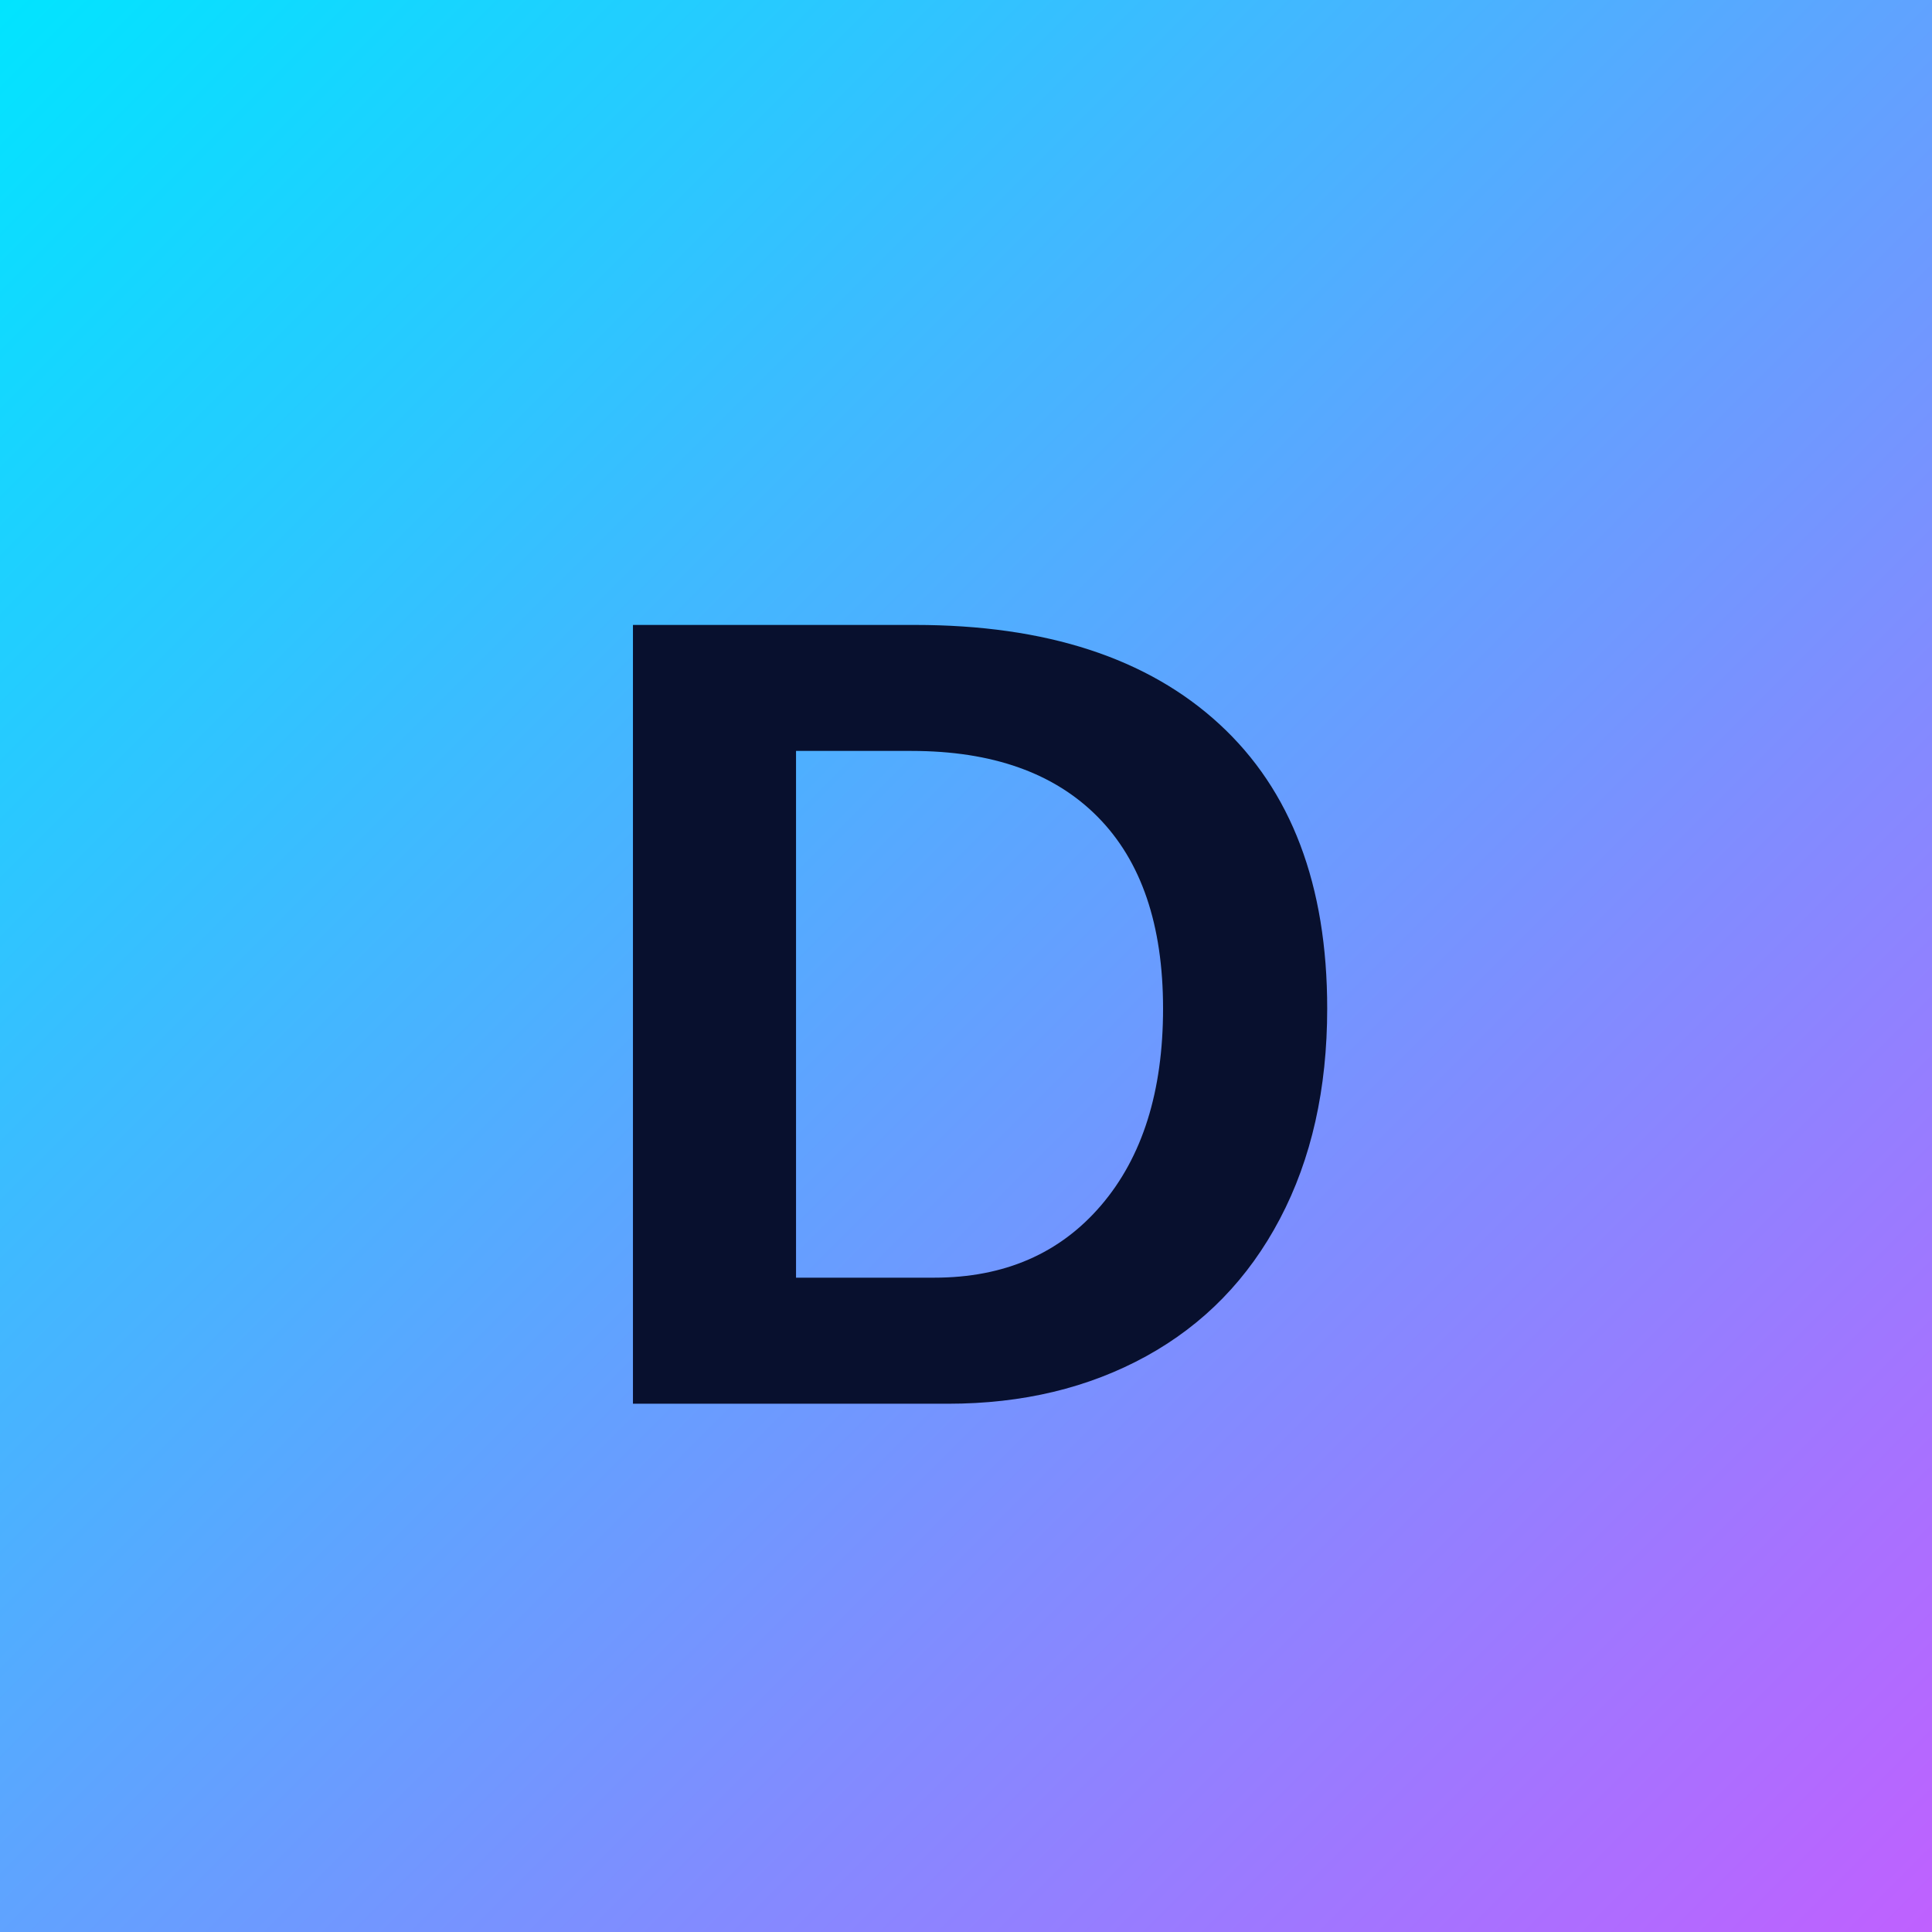
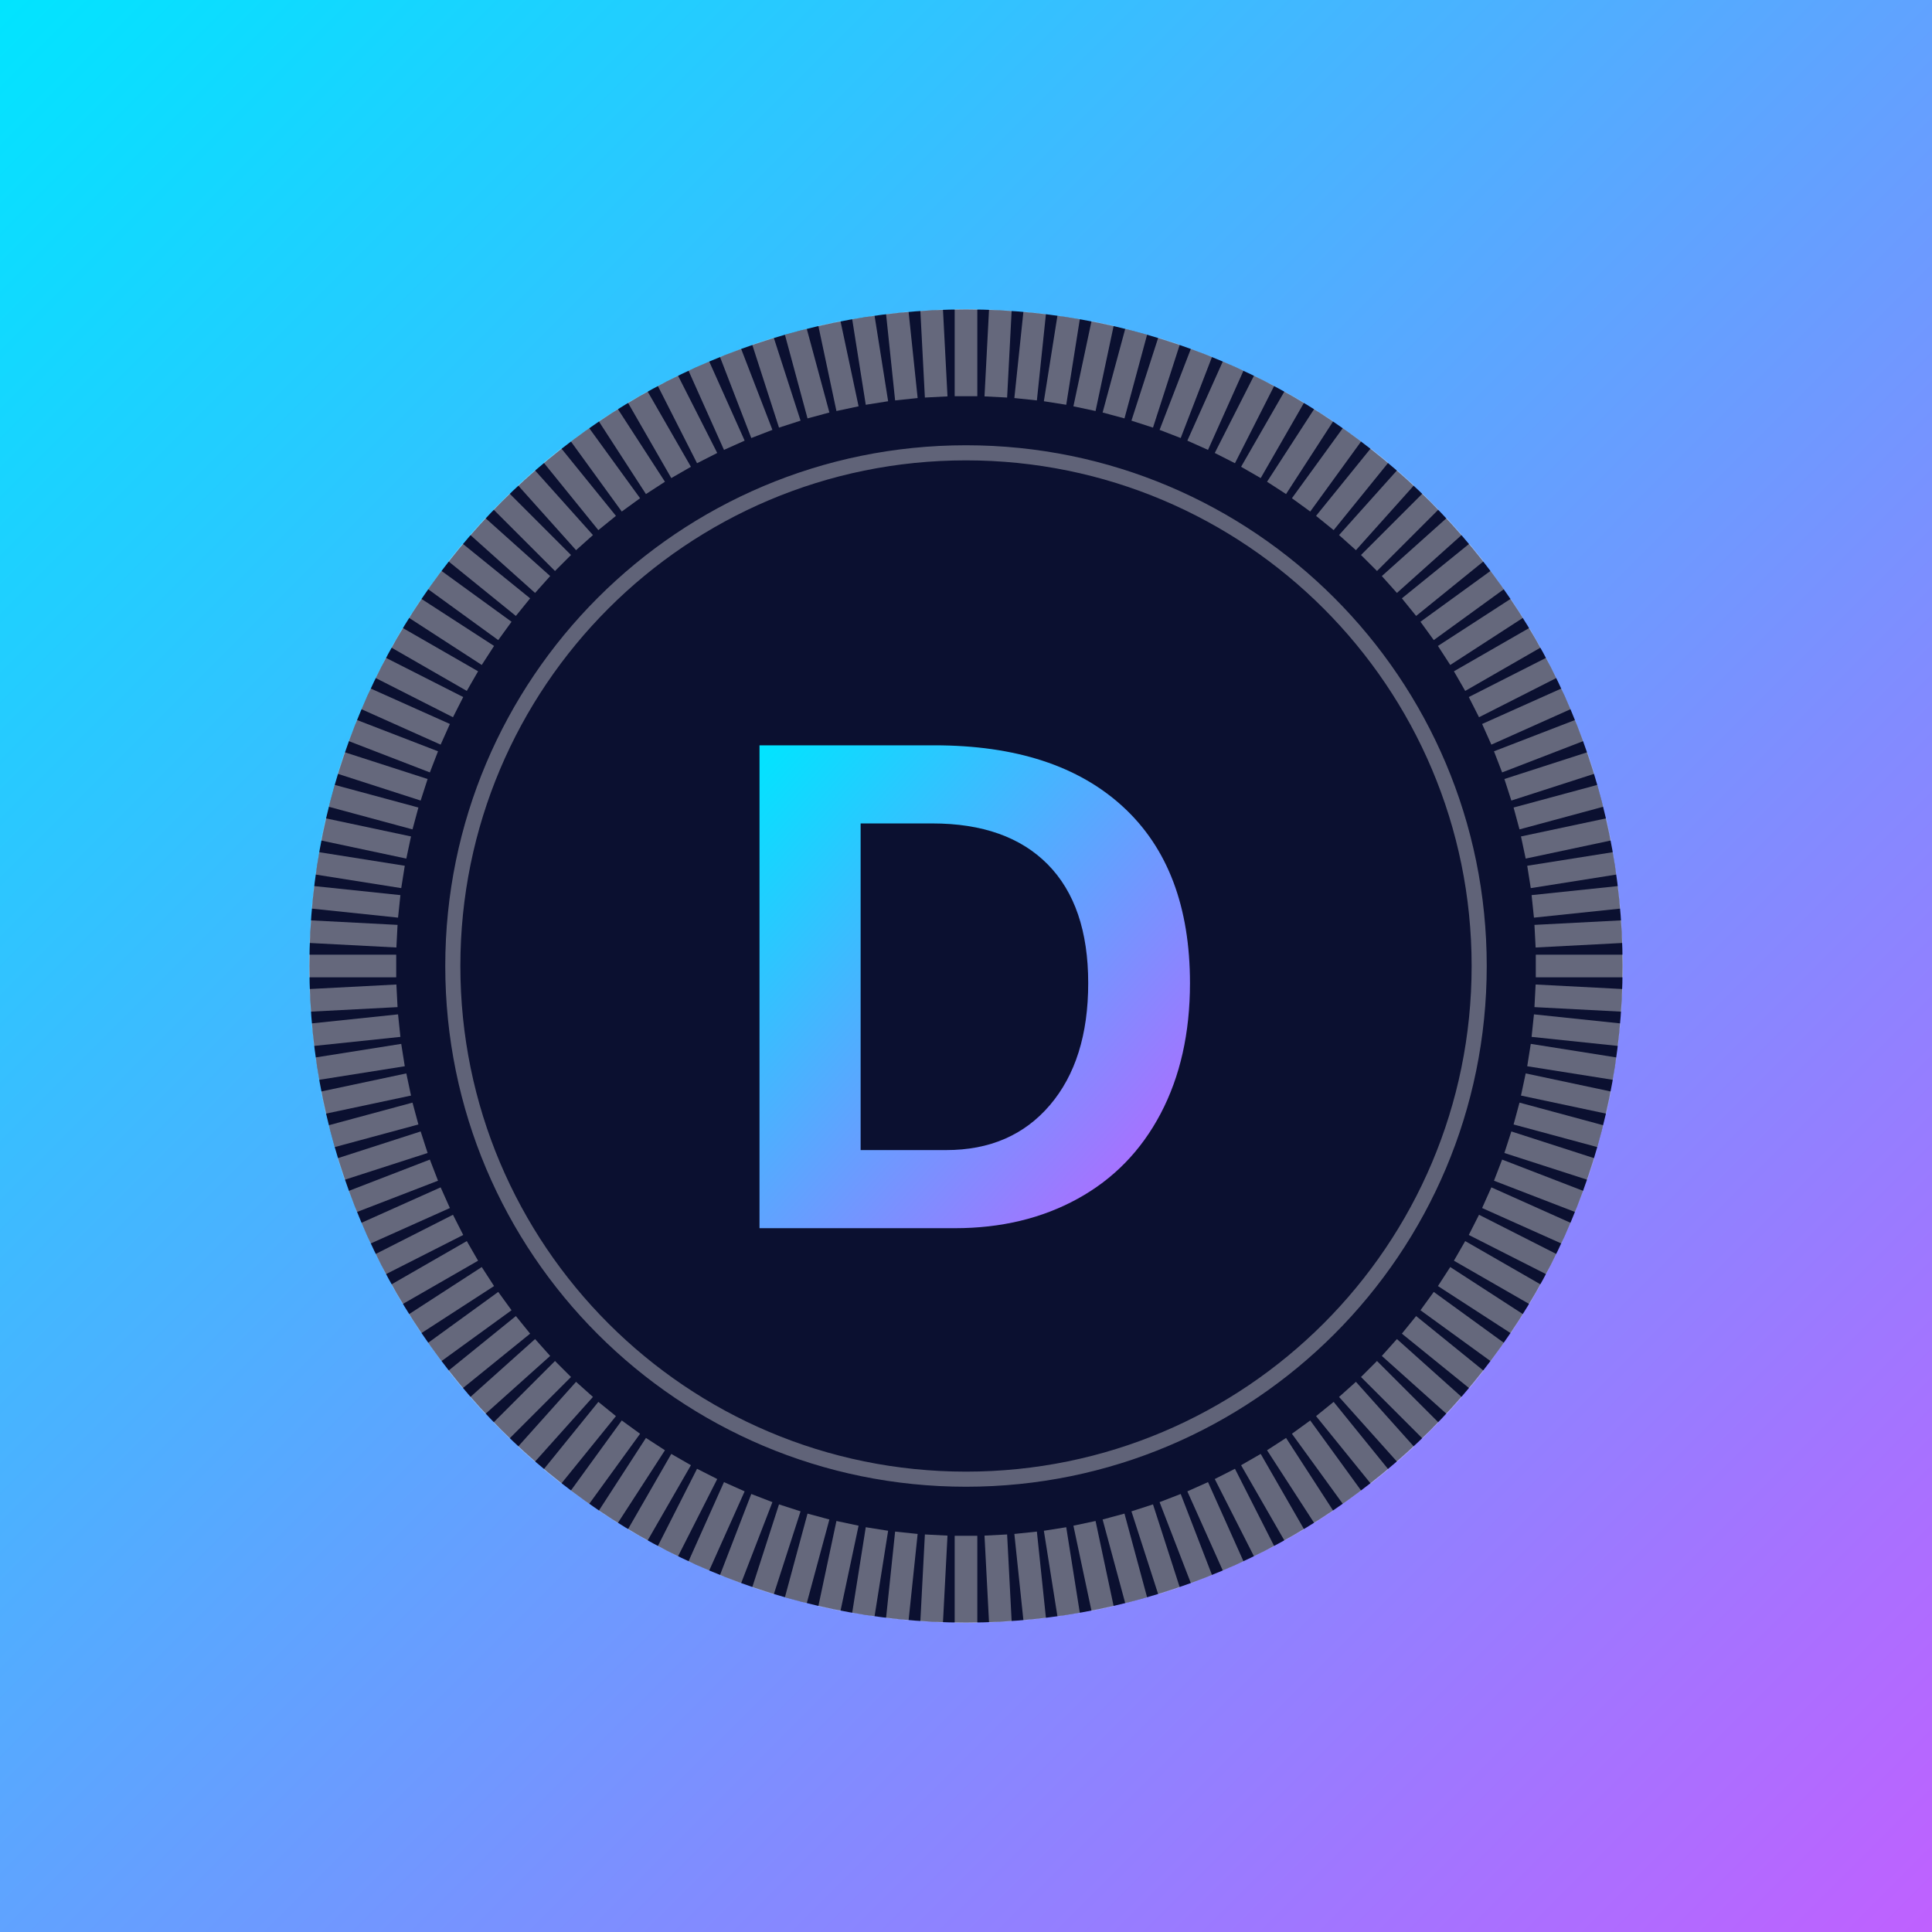
<svg xmlns="http://www.w3.org/2000/svg" viewBox="0 0 512 512">
  <defs>
    <linearGradient id="g" x1="0" y1="0" x2="1" y2="1">
      <stop offset="0%" stop-color="#00e5ff" />
      <stop offset="100%" stop-color="#c060ff" />
    </linearGradient>
  </defs>
  <rect width="512" height="512" fill="url(#g)" />
-   <text x="256" y="268" text-anchor="middle" dominant-baseline="central" font-family="'Segoe UI', Arial, Helvetica, sans-serif" font-weight="800" font-size="300" fill="#08102e">D</text>
+   <circle cx="256" cy="256" r="174" fill="#0b1030" />
+   <g stroke="#ffffff" stroke-opacity="0.37" stroke-width="6">
+     <line x1="407.0" y1="256.0" x2="430.1" y2="256.0" />
+     <line x1="406.8" y1="263.9" x2="429.8" y2="265.1" />
+     <line x1="406.2" y1="271.8" x2="429.1" y2="274.2" />
+     <line x1="405.2" y1="279.6" x2="427.9" y2="283.2" />
+     <line x1="403.7" y1="287.4" x2="426.3" y2="292.2" />
+     <line x1="401.9" y1="295.1" x2="424.1" y2="301.1" />
+     <line x1="399.6" y1="302.7" x2="421.6" y2="309.8" />
+     <line x1="397.0" y1="310.1" x2="418.5" y2="318.4" />
+     <line x1="394.0" y1="317.4" x2="415.0" y2="326.8" />
+     <line x1="390.6" y1="324.6" x2="411.1" y2="335.0" />
+     <line x1="386.8" y1="331.5" x2="406.8" y2="343.0" />
+     <line x1="382.7" y1="338.3" x2="402.0" y2="350.8" />
+     <line x1="378.2" y1="344.8" x2="396.8" y2="358.3" />
+     <line x1="373.4" y1="351.1" x2="391.3" y2="365.6" />
+     <line x1="368.2" y1="357.1" x2="385.4" y2="372.5" />
+     <line x1="362.8" y1="362.8" x2="379.1" y2="379.1" />
+     <line x1="357.1" y1="368.2" x2="372.5" y2="385.4" />
+     <line x1="351.1" y1="373.4" x2="365.6" y2="391.3" />
+     <line x1="344.8" y1="378.2" x2="358.3" y2="396.8" />
+     <line x1="338.3" y1="382.7" x2="350.8" y2="402.0" />
+     <line x1="331.5" y1="386.8" x2="343.0" y2="406.8" />
+     <line x1="324.6" y1="390.6" x2="335.0" y2="411.1" />
+     <line x1="317.4" y1="394.0" x2="326.8" y2="415.0" />
+     <line x1="310.1" y1="397.0" x2="318.4" y2="418.5" />
+     <line x1="302.7" y1="399.6" x2="309.8" y2="421.6" />
+     <line x1="295.1" y1="401.9" x2="301.1" y2="424.1" />
+     <line x1="287.4" y1="403.7" x2="292.2" y2="426.3" />
+     <line x1="279.6" y1="405.2" x2="283.2" y2="427.9" />
+     <line x1="271.8" y1="406.2" x2="274.2" y2="429.1" />
+     <line x1="263.9" y1="406.8" x2="265.1" y2="429.8" />
+     <line x1="256.0" y1="407.0" x2="256.0" y2="430.1" />
+     <line x1="248.1" y1="406.8" x2="246.9" y2="429.8" />
+     <line x1="240.2" y1="406.2" x2="237.8" y2="429.1" />
+     <line x1="232.4" y1="405.2" x2="228.8" y2="427.9" />
+     <line x1="224.6" y1="403.7" x2="219.8" y2="426.3" />
+     <line x1="216.9" y1="401.9" x2="210.9" y2="424.1" />
+     <line x1="209.3" y1="399.6" x2="202.2" y2="421.6" />
+     <line x1="201.9" y1="397.0" x2="193.6" y2="418.5" />
+     <line x1="194.6" y1="394.0" x2="185.2" y2="415.0" />
+     <line x1="187.4" y1="390.6" x2="177.0" y2="411.1" />
+     <line x1="180.5" y1="386.8" x2="169.0" y2="406.8" />
+     <line x1="173.7" y1="382.7" x2="161.2" y2="402.0" />
+     <line x1="167.2" y1="378.2" x2="153.7" y2="396.8" />
+     <line x1="160.9" y1="373.4" x2="146.4" y2="391.3" />
+     <line x1="154.9" y1="368.2" x2="139.5" y2="385.4" />
+     <line x1="149.2" y1="362.8" x2="132.9" y2="379.1" />
+     <line x1="143.8" y1="357.1" x2="126.6" y2="372.5" />
+     <line x1="138.6" y1="351.1" x2="120.7" y2="365.6" />
+     <line x1="133.8" y1="344.8" x2="115.2" y2="358.3" />
+     <line x1="129.3" y1="338.3" x2="110.0" y2="350.8" />
+     <line x1="125.2" y1="331.5" x2="105.2" y2="343.0" />
+     <line x1="121.4" y1="324.6" x2="100.9" y2="335.0" />
+     <line x1="118.0" y1="317.4" x2="97.0" y2="326.8" />
+     <line x1="115.0" y1="310.1" x2="93.5" y2="318.4" />
+     <line x1="112.4" y1="302.7" x2="90.4" y2="309.8" />
+     <line x1="110.1" y1="295.1" x2="87.9" y2="301.1" />
+     <line x1="108.3" y1="287.4" x2="85.7" y2="292.2" />
+     <line x1="106.8" y1="279.6" x2="84.1" y2="283.2" />
+     <line x1="105.8" y1="271.8" x2="82.9" y2="274.2" />
+     <line x1="105.2" y1="263.9" x2="82.2" y2="265.1" />
+     <line x1="105.0" y1="256.0" x2="81.9" y2="256.0" />
+     <line x1="105.2" y1="248.1" x2="82.2" y2="246.9" />
+     <line x1="105.8" y1="240.2" x2="82.9" y2="237.8" />
+     <line x1="106.8" y1="232.4" x2="84.1" y2="228.8" />
+     <line x1="108.3" y1="224.6" x2="85.7" y2="219.8" />
+     <line x1="110.1" y1="216.9" x2="87.9" y2="210.9" />
+     <line x1="112.4" y1="209.3" x2="90.4" y2="202.2" />
+     <line x1="115.0" y1="201.9" x2="93.5" y2="193.6" />
+     <line x1="118.0" y1="194.6" x2="97.0" y2="185.2" />
+     <line x1="121.4" y1="187.4" x2="100.9" y2="177.0" />
+     <line x1="125.2" y1="180.5" x2="105.2" y2="169.0" />
+     <line x1="129.3" y1="173.7" x2="110.0" y2="161.2" />
+     <line x1="133.8" y1="167.2" x2="115.2" y2="153.7" />
+     <line x1="138.6" y1="160.9" x2="120.7" y2="146.4" />
+     <line x1="143.8" y1="154.9" x2="126.6" y2="139.5" />
+     <line x1="149.2" y1="149.2" x2="132.9" y2="132.9" />
+     <line x1="154.9" y1="143.8" x2="139.5" y2="126.6" />
+     <line x1="160.9" y1="138.6" x2="146.4" y2="120.7" />
+     <line x1="167.2" y1="133.8" x2="153.7" y2="115.2" />
+     <line x1="173.7" y1="129.3" x2="161.2" y2="110.0" />
+     <line x1="180.5" y1="125.2" x2="169.0" y2="105.2" />
+     <line x1="187.4" y1="121.4" x2="177.0" y2="100.9" />
+     <line x1="194.6" y1="118.0" x2="185.2" y2="97.0" />
+     <line x1="201.9" y1="115.0" x2="193.6" y2="93.5" />
+     <line x1="209.3" y1="112.4" x2="202.2" y2="90.4" />
+     <line x1="216.9" y1="110.1" x2="210.9" y2="87.9" />
+     <line x1="224.6" y1="108.3" x2="219.8" y2="85.7" />
+     <line x1="232.4" y1="106.8" x2="228.8" y2="84.1" />
+     <line x1="240.2" y1="105.8" x2="237.8" y2="82.9" />
+     <line x1="248.1" y1="105.2" x2="246.9" y2="82.2" />
+     <line x1="256.0" y1="105.0" x2="256.0" y2="81.9" />
+     <line x1="263.9" y1="105.2" x2="265.1" y2="82.2" />
+     <line x1="271.8" y1="105.8" x2="274.2" y2="82.9" />
+     <line x1="279.6" y1="106.8" x2="283.2" y2="84.1" />
+     <line x1="287.4" y1="108.3" x2="292.2" y2="85.7" />
+     <line x1="295.1" y1="110.1" x2="301.1" y2="87.9" />
+     <line x1="302.7" y1="112.4" x2="309.8" y2="90.4" />
+     <line x1="310.1" y1="115.0" x2="318.4" y2="93.5" />
+     <line x1="317.4" y1="118.0" x2="326.8" y2="97.0" />
+     <line x1="324.6" y1="121.4" x2="335.0" y2="100.9" />
+     <line x1="331.5" y1="125.2" x2="343.0" y2="105.2" />
+     <line x1="338.3" y1="129.3" x2="350.8" y2="110.0" />
+     <line x1="344.8" y1="133.8" x2="358.3" y2="115.2" />
+     <line x1="351.1" y1="138.6" x2="365.6" y2="120.7" />
+     <line x1="357.1" y1="143.8" x2="372.5" y2="126.6" />
+     <line x1="362.8" y1="149.2" x2="379.1" y2="132.9" />
+     <line x1="368.2" y1="154.9" x2="385.4" y2="139.5" />
+     <line x1="373.4" y1="160.9" x2="391.3" y2="146.4" />
+     <line x1="378.2" y1="167.2" x2="396.8" y2="153.7" />
+     <line x1="382.7" y1="173.7" x2="402.0" y2="161.2" />
+     <line x1="386.8" y1="180.5" x2="406.8" y2="169.0" />
+     <line x1="390.6" y1="187.4" x2="411.1" y2="177.0" />
+     <line x1="394.0" y1="194.6" x2="415.0" y2="185.2" />
+     <line x1="397.0" y1="201.9" x2="418.5" y2="193.6" />
+     <line x1="399.6" y1="209.3" x2="421.6" y2="202.2" />
+     <line x1="401.9" y1="216.9" x2="424.1" y2="210.9" />
+     <line x1="403.7" y1="224.6" x2="426.3" y2="219.8" />
+     <line x1="405.2" y1="232.4" x2="427.9" y2="228.8" />
+     <line x1="406.2" y1="240.2" x2="429.1" y2="237.8" />
+     <line x1="406.8" y1="248.1" x2="429.8" y2="246.9" />
+   </g>
+   <circle cx="256" cy="256" r="136" fill="none" stroke="#ffffff" stroke-opacity="0.35" stroke-width="4" />
+   <text x="256" y="261" text-anchor="middle" dominant-baseline="central" font-family="'Segoe UI','Arial',sans-serif" font-weight="800" font-size="186" fill="url(#g)">D</text>
</svg>
